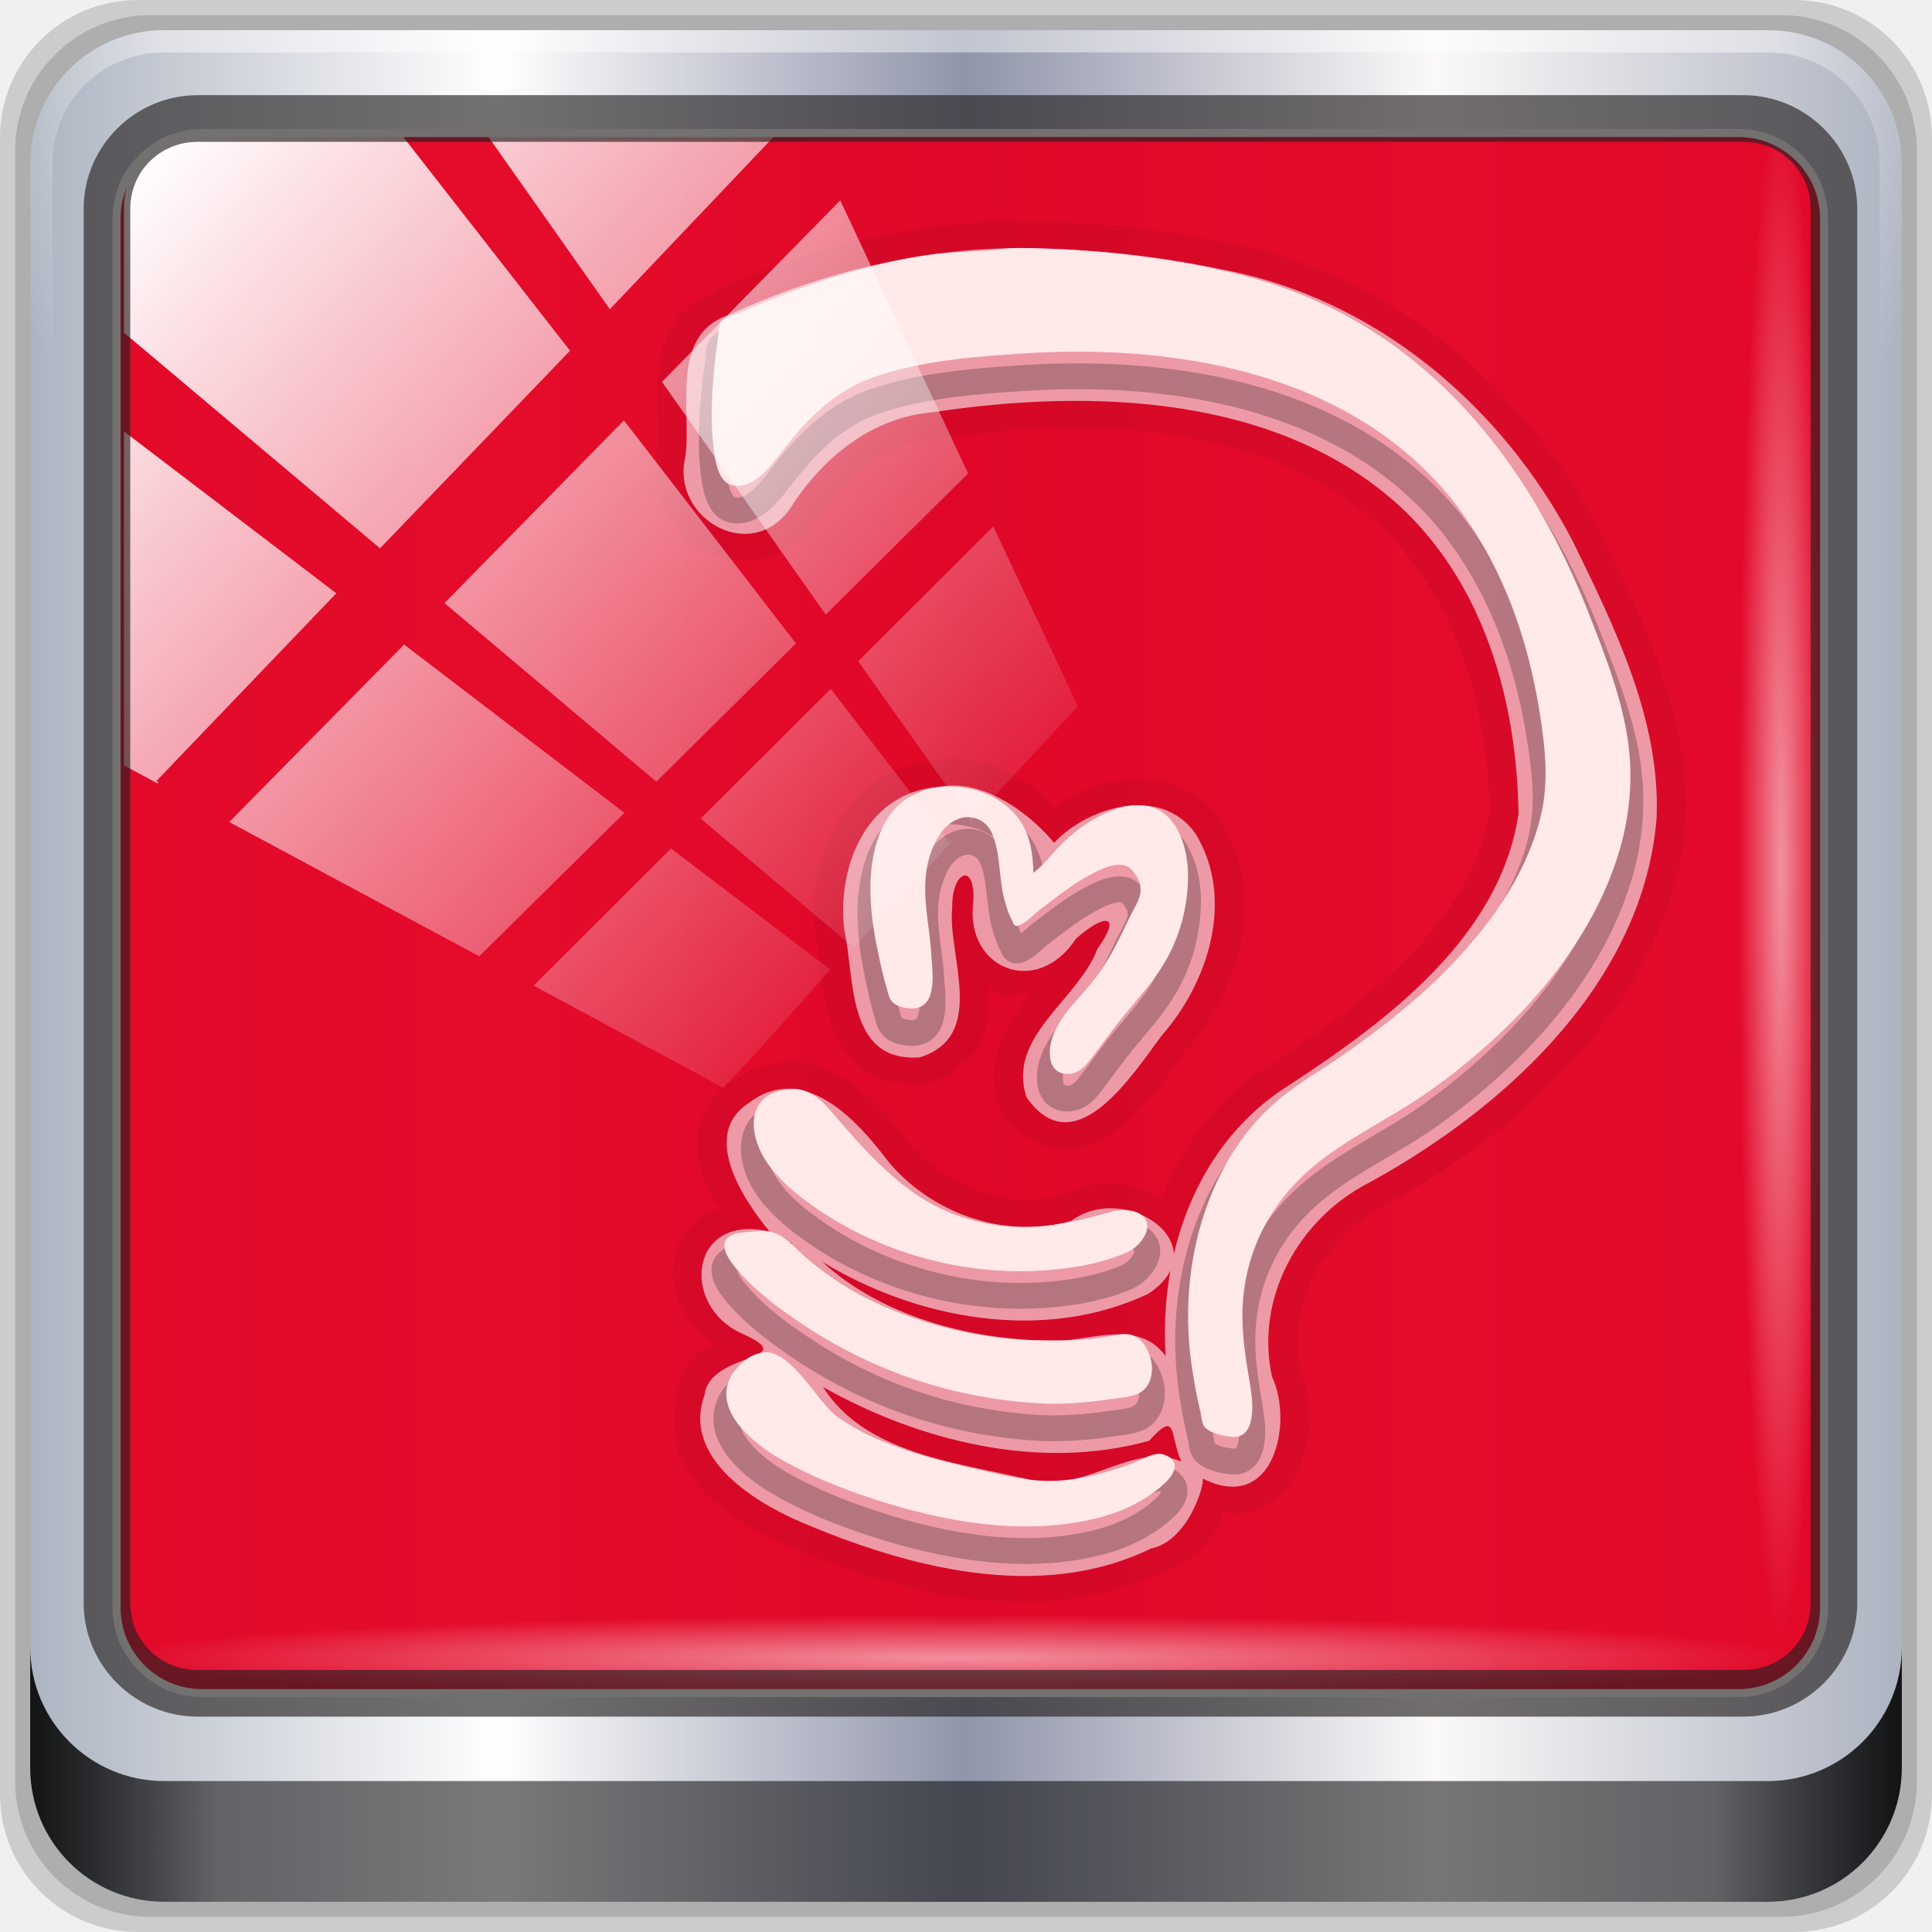
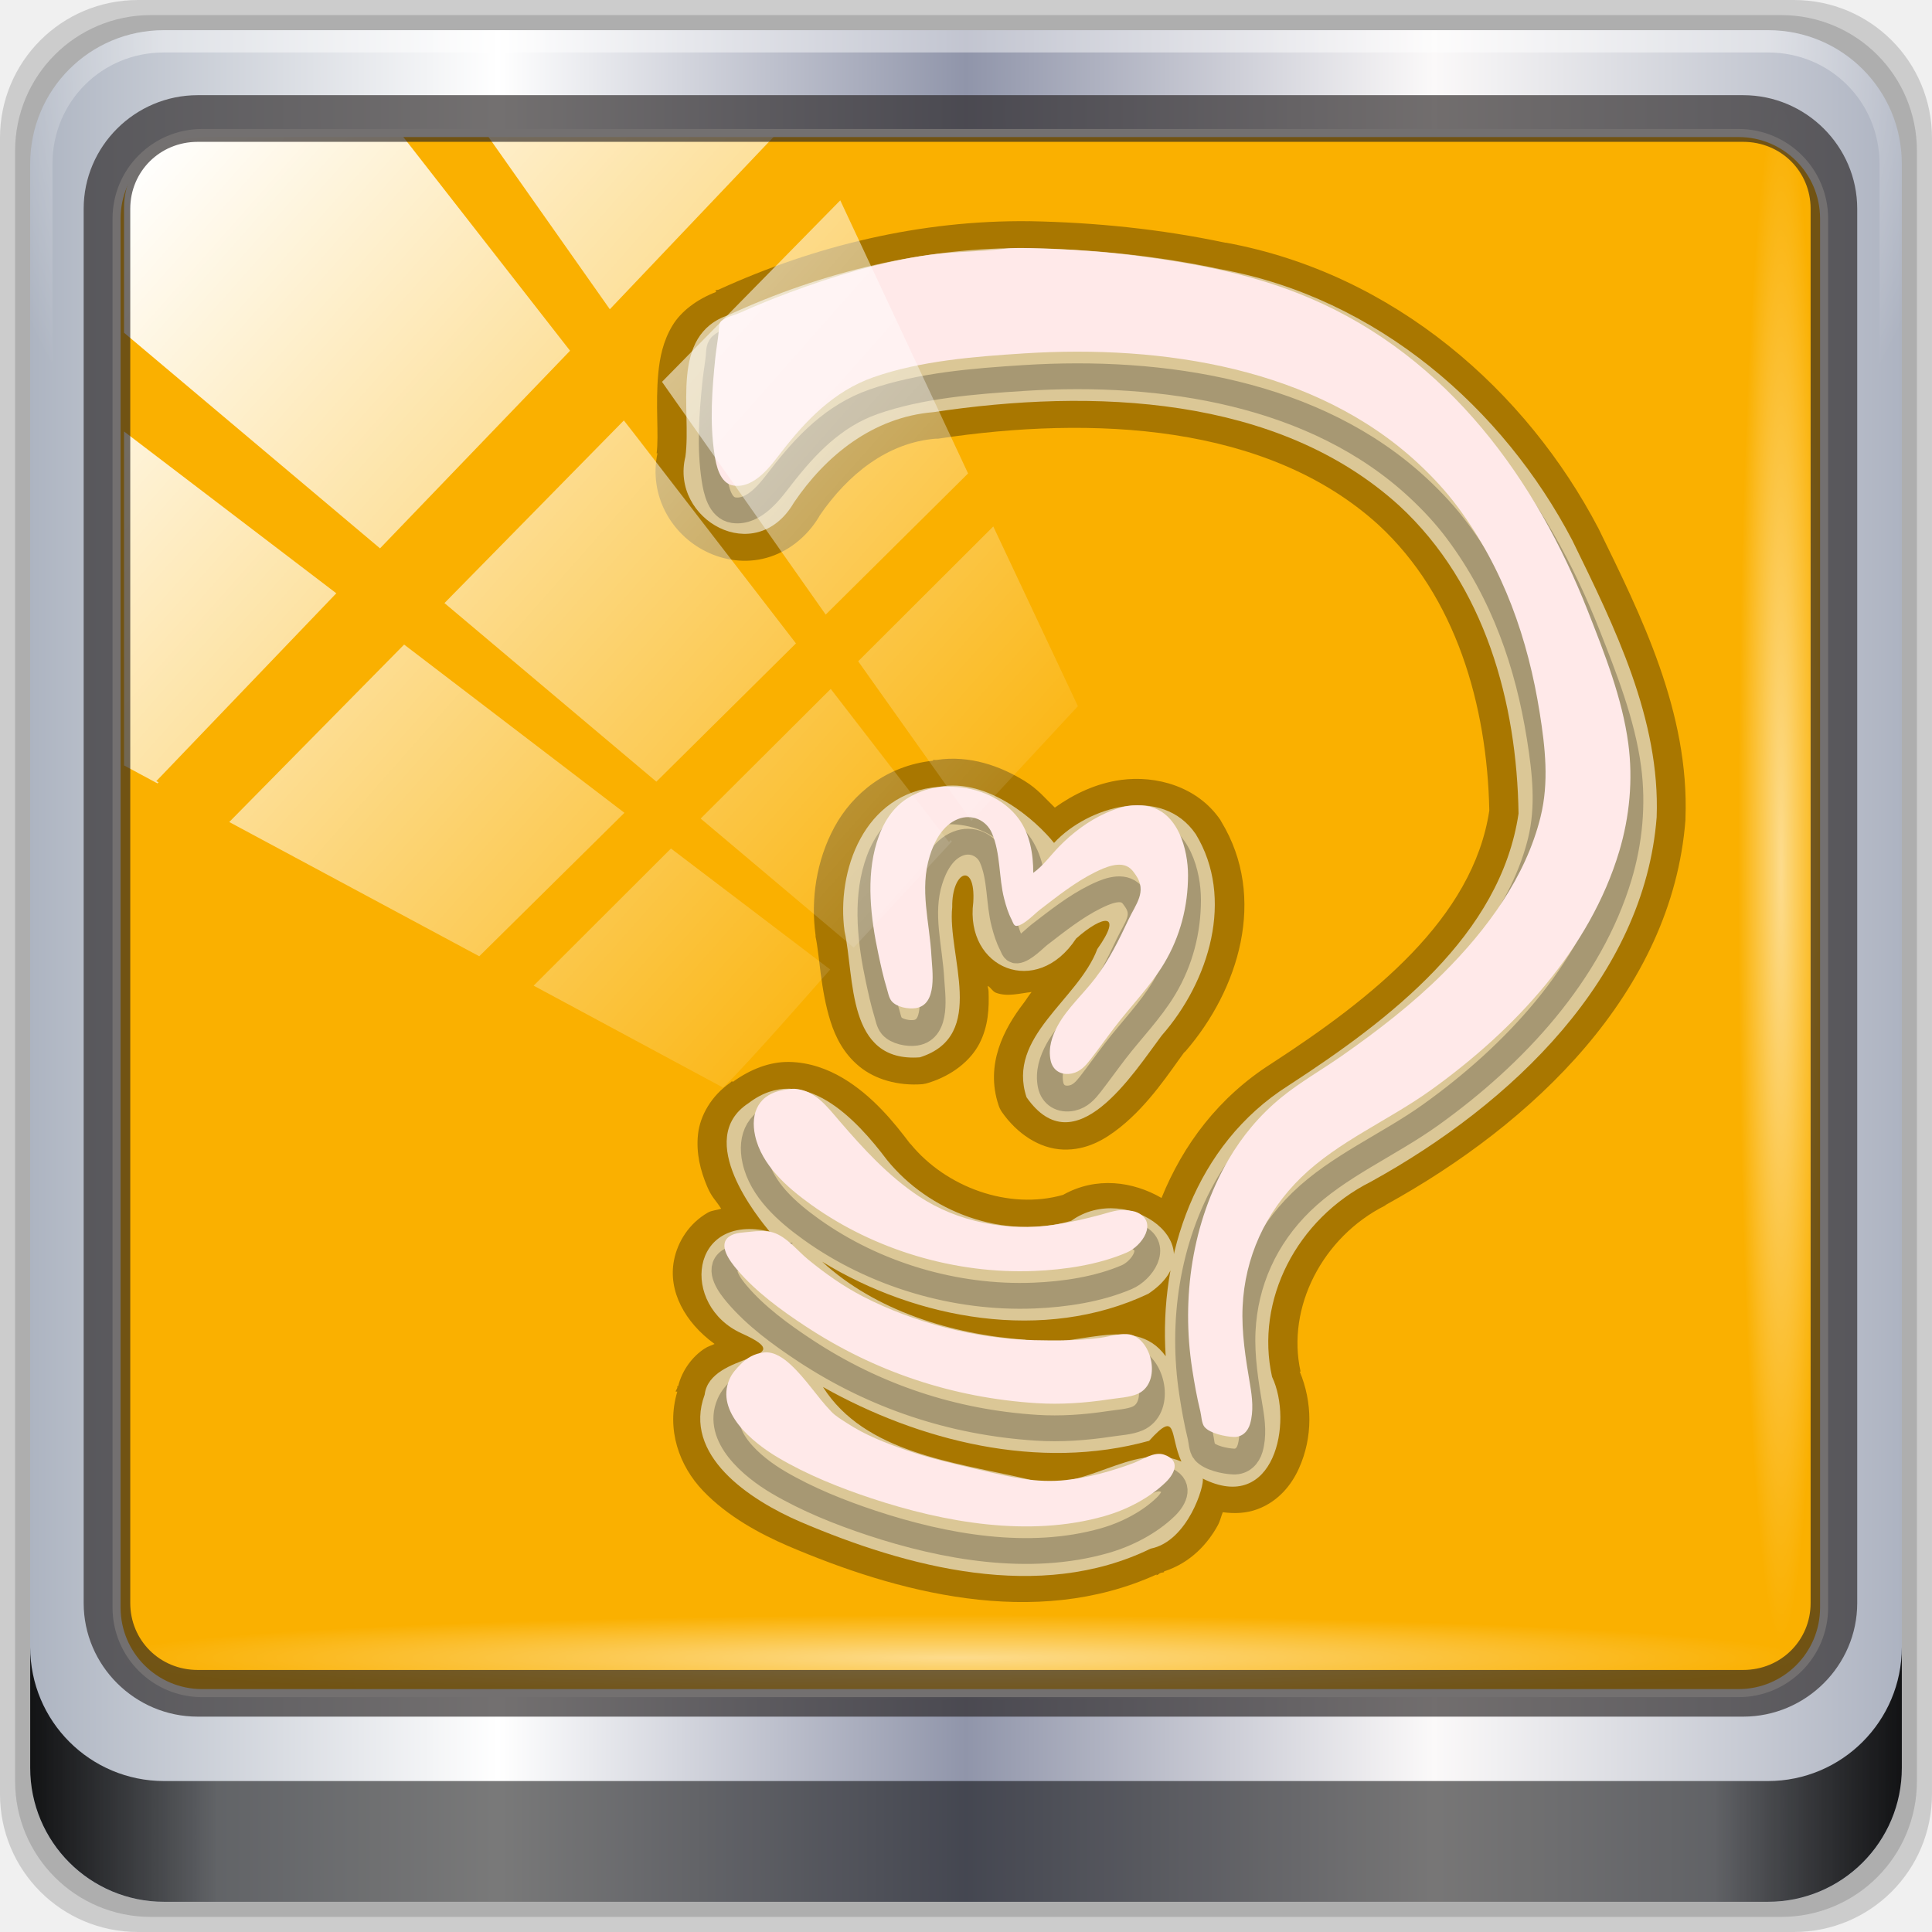
<svg xmlns="http://www.w3.org/2000/svg" xmlns:xlink="http://www.w3.org/1999/xlink" width="96" height="96" viewBox="0 0 96 96" version="1.1" id="svg1072">
  <defs id="defs1066">
    <linearGradient y2="14.514" x2="50.528" y1="-28.642" x1="2.771" gradientUnits="userSpaceOnUse" id="linearGradient3837" xlink:href="#linearGradient4213-7" />
    <linearGradient id="linearGradient4213-7">
      <stop style="stop-color:#ffffff;stop-opacity:1;" offset="0" id="stop4215-6" />
      <stop style="stop-color:#ffffff;stop-opacity:0;" offset="1" id="stop4217-5" />
    </linearGradient>
    <clipPath clipPathUnits="userSpaceOnUse" id="clipPath4156-4">
      <path style="opacity:0.6;fill:#ffffff;fill-opacity:1;stroke:none" d="m 27.046,-55.695 -14.214,13.321 h 0.061 l 15.653,21.771 10.231,-10.546 C 38.562,-32.302 27.468,-54.819 27.046,-55.695 Z M 9.647,-39.383 -5.241,-25.321 15.988,-7.806 26.372,-18.383 Z m 31.491,12.951 -9.741,9.714 8.945,12.458 7.781,-7.555 z m -49.84,4.379 -13.754,12.982 26.283,13.846 0.061,-0.062 -0.123,-0.062 L 13.599,-5.401 -8.702,-22.053 Z m 38.015,7.401 -9.803,9.775 11.579,9.559 7.628,-7.401 -8.669,-11.009 z m 20.187,5.674 -7.383,7.216 6.188,8.542 5.82,-6.137 z m -32.195,6.322 -9.557,9.498 13.662,7.185 7.934,-7.678 z m 23.312,2.374 -7.107,6.938 8.363,6.907 5.361,-5.674 -0.061,-0.092 -0.092,0.123 -6.464,-8.203 z m -8.73,8.542 -7.505,7.339 10.354,5.458 c 1.397,-1.321 5.675,-6.123 5.851,-6.322 z" id="path4158-0" />
    </clipPath>
    <radialGradient r="43.199" fy="44.893" fx="13.948" cy="44.893" cx="13.948" gradientTransform="matrix(0.8883266,0,0,0.04919072,1040.785,-63.11886)" gradientUnits="userSpaceOnUse" id="radialGradient3833" xlink:href="#linearGradient4213-7" />
    <radialGradient r="43.199" fy="44.893" fx="13.948" cy="44.893" cx="13.948" gradientTransform="matrix(0.9751338,0,0,0.04919072,6.30925,1090.217)" gradientUnits="userSpaceOnUse" id="radialGradient3831" xlink:href="#linearGradient4213-7" />
    <linearGradient y2="88.172" x2="94.5" y1="88.172" x1="1.5" gradientTransform="translate(-27.58945,1010.051)" gradientUnits="userSpaceOnUse" id="linearGradient3829" xlink:href="#linearGradient3832-0-6-1-1" />
    <linearGradient id="linearGradient3832-0-6-1-1">
      <stop style="stop-color:#000000;stop-opacity:1;" offset="0" id="stop3834-6-3-7-1" />
      <stop id="stop3872-2-4" offset="0.1" style="stop-color:#000000;stop-opacity:0.588;" />
      <stop style="stop-color:#000000;stop-opacity:0.588;" offset="0.9" id="stop3844-6-2-7-6" />
      <stop style="stop-color:#000000;stop-opacity:1;" offset="1" id="stop3836-5-0-2-9" />
    </linearGradient>
    <radialGradient r="42" fy="-27" fx="48" cy="-27" cx="48" gradientTransform="matrix(-1.187048,0,0,-0.9687722,77.38889,985.3937)" gradientUnits="userSpaceOnUse" id="radialGradient3827" xlink:href="#linearGradient4091-0-3-0-7" />
    <linearGradient id="linearGradient4091-0-3-0-7">
      <stop style="stop-color:#ffffff;stop-opacity:1;" offset="0" id="stop4093-3-6-4-2" />
      <stop id="stop4099-6-1-8-3" offset="0.8" style="stop-color:#ffffff;stop-opacity:1;" />
      <stop style="stop-color:#ffffff;stop-opacity:0;" offset="1" id="stop4095-1-0-7-9" />
    </linearGradient>
    <linearGradient y2="47" x2="90" y1="47" x1="6" gradientTransform="matrix(1.107143,0,0,1.107143,-32.7323,1006.015)" gradientUnits="userSpaceOnUse" id="linearGradient3825" xlink:href="#linearGradient6139-0" />
    <linearGradient id="linearGradient6139-0">
      <stop id="stop6141-2" offset="0" style="stop-color:#adb4c1;stop-opacity:1;" />
      <stop style="stop-color:#ffffff;stop-opacity:1;" offset="0.25" id="stop6151-0" />
      <stop style="stop-color:#9095aa;stop-opacity:1;" offset="0.5" id="stop6147-1" />
      <stop id="stop6149-4" offset="0.75" style="stop-color:#fbf9f9;stop-opacity:1;" />
      <stop id="stop6143-4" offset="1" style="stop-color:#adb3c1;stop-opacity:1;" />
    </linearGradient>
    <linearGradient x1="48" y1="20.221" x2="48" y2="138.661" id="linearGradient3613" xlink:href="#linearGradient4213-7" gradientUnits="userSpaceOnUse" />
    <clipPath id="clipPath3613">
      <rect width="84" height="84" rx="6" ry="6" x="6" y="6" id="rect3615" style="fill:#ffffff;fill-opacity:1;fill-rule:nonzero;stroke:none" />
    </clipPath>
    <filter style="color-interpolation-filters:sRGB" x="-0.194" y="-0.194" width="1.388" height="1.388" id="filter4055">
      <feGaussianBlur id="feGaussianBlur4057" stdDeviation="5.338" />
    </filter>
  </defs>
  <g id="layer1" transform="translate(0,-1026.52)">
    <g id="g1990" transform="translate(27.58944,16.4692)">
      <rect width="66" height="66" rx="12" ry="12" x="15" y="15" transform="matrix(1,0,0,0.743845,-27.58944,1013.893)" clip-path="url(#clipPath3613)" id="rect3171" style="opacity:0.1;fill:url(#linearGradient3613);fill-opacity:1;fill-rule:nonzero;stroke:#ffffff;stroke-width:0.58;stroke-linecap:round;stroke-linejoin:miter;stroke-miterlimit:4;stroke-dasharray:none;stroke-dashoffset:0;stroke-opacity:1;filter:url(#filter4055)" />
      <path id="path3288" d="m 61.553,1010.051 h -82.286 c -3.799,0 -6.857,3.058 -6.857,6.857 v 82.286 c 0,3.799 3.058,6.857 6.857,6.857 h 82.286 c 3.799,0 6.857,-3.058 6.857,-6.857 v -82.286 c 0,-3.799 -3.058,-6.857 -6.857,-6.857 z" style="display:inline;opacity:0.15;fill:#000000;fill-opacity:1;fill-rule:nonzero;stroke:none" />
      <path style="display:inline;opacity:0.15;fill:#000000;fill-opacity:1;fill-rule:nonzero;stroke:none" d="m 60.911,1010.801 h -81 c -3.739,0 -6.75,3.01 -6.75,6.75 v 81 c 0,3.74 3.011,6.75 6.75,6.75 h 81 c 3.74,0 6.75,-3.01 6.75,-6.75 v -81 c 0,-3.74 -3.01,-6.75 -6.75,-6.75 z" id="path4085" />
      <path id="rect4251-1" d="m 60.268,1011.551 h -79.714 c -3.68,0 -6.643,2.963 -6.643,6.643 v 79.714 c 0,3.68 2.963,6.643 6.643,6.643 h 79.714 c 3.68,0 6.643,-2.963 6.643,-6.643 v -79.714 c 0,-3.68 -2.963,-6.643 -6.643,-6.643 z" style="display:inline;fill:url(#linearGradient3825);fill-opacity:1;fill-rule:nonzero;stroke:none" />
-       <rect style="fill:#e30324;fill-opacity:0.961;stroke:#ffffff;stroke-width:0.4;stroke-linecap:round;stroke-linejoin:round;stroke-miterlimit:4;stroke-dasharray:none;stroke-dashoffset:0;stroke-opacity:1" id="rect4301" width="84.846" height="77.52" x="-21.797" y="1016.661" ry="4.25" />
-       <path style="opacity:0.05;fill:#000000;fill-opacity:1;stroke:none;stroke-width:1.283" id="path4195" d="m 23.546,1021.043 c -5.39,-0.061 -10.65,1.217 -15.423,3.398 -0.051,0.023 -0.114,0.015 -0.165,0.038 l 0.041,0.076 c -0.951,0.366 -1.745,0.955 -2.18,1.68 -0.462,0.77 -0.626,1.591 -0.699,2.368 -0.147,1.553 0.036,3.093 -0.082,3.971 h 0.041 c -0.437,2.1 0.69,4.038 2.427,4.888 0.891,0.436 1.947,0.599 3.002,0.305 1.03,-0.287 1.971,-1.003 2.591,-2.024 0.016,-0.026 0.026,-0.051 0.041,-0.076 1.398,-2.042 3.36,-3.621 5.758,-3.818 a 1.452,1.348 0 0 0 0.123,0 c 7.667,-1.158 16.342,-0.754 21.881,4.277 3.861,3.56 5.4,8.987 5.511,14.167 2.7e-4,0.012 -2.55e-4,0.026 0,0.038 -0.814,5.371 -5.832,9.322 -10.817,12.563 -2.643,1.677 -4.401,4.046 -5.47,6.683 -1.419,-0.821 -3.243,-1.081 -4.894,-0.153 -2.703,0.769 -5.818,-0.387 -7.568,-2.52 -0.009,-0.012 -0.032,-0.026 -0.041,-0.038 -0.783,-1.036 -1.846,-2.36 -3.331,-3.246 -0.752,-0.448 -1.67,-0.787 -2.673,-0.802 -0.962,-0.014 -1.924,0.362 -2.797,0.993 l -0.041,-0.038 c -0.033,0.022 -0.05,0.054 -0.082,0.076 -0.946,0.655 -1.502,1.638 -1.604,2.558 -0.105,0.952 0.127,1.829 0.452,2.597 0.234,0.553 0.415,0.66 0.699,1.107 -0.215,0.075 -0.465,0.081 -0.658,0.191 -0.945,0.541 -1.506,1.454 -1.686,2.367 -0.302,1.533 0.537,3.089 2.015,4.162 -0.181,0.09 -0.304,0.106 -0.494,0.229 -0.565,0.367 -1.108,1.03 -1.316,1.871 -0.001,0 -0.04,0 -0.041,0 -0.01,0.027 0.009,0.05 0,0.076 -0.015,0.071 -0.074,0.118 -0.082,0.191 h 0.082 c -0.566,1.889 0.104,3.699 1.275,4.926 1.229,1.288 2.848,2.15 4.236,2.749 5.355,2.286 12.228,4.168 18.302,1.413 v 0.038 c 0.088,-0.017 0.122,-0.092 0.206,-0.115 0.053,-0.025 0.112,-0.012 0.165,-0.038 v -0.038 c 1.345,-0.43 2.196,-1.415 2.673,-2.291 0.123,-0.226 0.158,-0.437 0.247,-0.649 0.612,0.079 1.184,0.05 1.727,-0.153 1.037,-0.388 1.687,-1.203 2.056,-2.024 0.7,-1.553 0.672,-3.3 0.041,-4.811 h 0.041 c -0.71,-3.195 1.095,-6.687 4.195,-8.248 a 1.452,1.348 0 0 0 0.041,-0.038 c 7.292,-4.016 14.228,-10.558 14.889,-19.131 a 1.452,1.348 0 0 0 0,-0.076 c 0.196,-5.269 -2.203,-10.071 -4.319,-14.396 -3.569,-6.83 -10.132,-12.664 -18.508,-14.205 -0.013,0 -0.028,0 -0.041,0 -3.207,-0.679 -6.454,-1.007 -9.706,-1.069 a 1.452,1.348 0 0 0 -0.041,0 z m -4.771,26.768 v 0.038 c -2.305,0.24 -3.999,1.64 -4.894,3.284 -0.919,1.688 -1.188,3.637 -0.946,5.384 a 1.452,1.348 0 0 0 0,0.076 c 0.202,0.907 0.239,2.608 0.74,4.2 0.251,0.796 0.66,1.614 1.44,2.253 0.78,0.639 1.913,0.969 3.126,0.878 a 1.452,1.348 0 0 0 0.329,-0.076 c 1.15,-0.362 2.064,-1.084 2.509,-1.947 0.445,-0.863 0.484,-1.77 0.452,-2.597 -0.004,-0.11 -0.034,-0.158 -0.041,-0.267 0.159,0.088 0.238,0.278 0.411,0.344 0.56,0.211 1.164,0.031 1.769,-0.038 -0.172,0.213 -0.237,0.346 -0.411,0.573 -0.967,1.262 -1.901,3.032 -1.234,5.04 a 1.452,1.348 0 0 0 0.165,0.344 c 0.752,1.079 1.861,1.828 3.044,1.871 1.183,0.043 2.094,-0.513 2.838,-1.107 1.455,-1.162 2.504,-2.81 3.167,-3.704 0.023,-0.027 0.059,-0.05 0.082,-0.076 2.624,-3.034 4.083,-7.615 1.769,-11.417 a 1.452,1.348 0 0 0 -0.041,-0.076 c -1.142,-1.669 -3.195,-2.221 -4.935,-1.986 -1.23,0.167 -2.334,0.693 -3.29,1.375 -0.48,-0.458 -0.824,-0.911 -1.522,-1.337 -1.162,-0.708 -2.68,-1.285 -4.36,-1.031 -0.058,0.01 -0.106,-0.011 -0.165,0 z" />
+       <rect style="fill:#fab000;fill-opacity:1;stroke:#ffffff;stroke-width:0.4;stroke-linecap:round;stroke-linejoin:round;stroke-miterlimit:4;stroke-dasharray:none;stroke-dashoffset:0;stroke-opacity:1" id="rect4301" width="84.846" height="77.52" x="-21.797" y="1016.661" ry="4.25" />
+       <path style="opacity:0.328;fill:#000000;fill-opacity:1;stroke:none;stroke-width:1.283" id="path4195" d="m 23.546,1021.043 c -5.39,-0.061 -10.65,1.217 -15.423,3.398 -0.051,0.023 -0.114,0.015 -0.165,0.038 l 0.041,0.076 c -0.951,0.366 -1.745,0.955 -2.18,1.68 -0.462,0.77 -0.626,1.591 -0.699,2.368 -0.147,1.553 0.036,3.093 -0.082,3.971 h 0.041 c -0.437,2.1 0.69,4.038 2.427,4.888 0.891,0.436 1.947,0.599 3.002,0.305 1.03,-0.287 1.971,-1.003 2.591,-2.024 0.016,-0.026 0.026,-0.051 0.041,-0.076 1.398,-2.042 3.36,-3.621 5.758,-3.818 a 1.452,1.348 0 0 0 0.123,0 c 7.667,-1.158 16.342,-0.754 21.881,4.277 3.861,3.56 5.4,8.987 5.511,14.167 2.7e-4,0.012 -2.55e-4,0.026 0,0.038 -0.814,5.371 -5.832,9.322 -10.817,12.563 -2.643,1.677 -4.401,4.046 -5.47,6.683 -1.419,-0.821 -3.243,-1.081 -4.894,-0.153 -2.703,0.769 -5.818,-0.387 -7.568,-2.52 -0.009,-0.012 -0.032,-0.026 -0.041,-0.038 -0.783,-1.036 -1.846,-2.36 -3.331,-3.246 -0.752,-0.448 -1.67,-0.787 -2.673,-0.802 -0.962,-0.014 -1.924,0.362 -2.797,0.993 l -0.041,-0.038 c -0.033,0.022 -0.05,0.054 -0.082,0.076 -0.946,0.655 -1.502,1.638 -1.604,2.558 -0.105,0.952 0.127,1.829 0.452,2.597 0.234,0.553 0.415,0.66 0.699,1.107 -0.215,0.075 -0.465,0.081 -0.658,0.191 -0.945,0.541 -1.506,1.454 -1.686,2.367 -0.302,1.533 0.537,3.089 2.015,4.162 -0.181,0.09 -0.304,0.106 -0.494,0.229 -0.565,0.367 -1.108,1.03 -1.316,1.871 -0.001,0 -0.04,0 -0.041,0 -0.01,0.027 0.009,0.05 0,0.076 -0.015,0.071 -0.074,0.118 -0.082,0.191 h 0.082 c -0.566,1.889 0.104,3.699 1.275,4.926 1.229,1.288 2.848,2.15 4.236,2.749 5.355,2.286 12.228,4.168 18.302,1.413 v 0.038 c 0.088,-0.017 0.122,-0.092 0.206,-0.115 0.053,-0.025 0.112,-0.012 0.165,-0.038 v -0.038 c 1.345,-0.43 2.196,-1.415 2.673,-2.291 0.123,-0.226 0.158,-0.437 0.247,-0.649 0.612,0.079 1.184,0.05 1.727,-0.153 1.037,-0.388 1.687,-1.203 2.056,-2.024 0.7,-1.553 0.672,-3.3 0.041,-4.811 h 0.041 c -0.71,-3.195 1.095,-6.687 4.195,-8.248 a 1.452,1.348 0 0 0 0.041,-0.038 c 7.292,-4.016 14.228,-10.558 14.889,-19.131 a 1.452,1.348 0 0 0 0,-0.076 c 0.196,-5.269 -2.203,-10.071 -4.319,-14.396 -3.569,-6.83 -10.132,-12.664 -18.508,-14.205 -0.013,0 -0.028,0 -0.041,0 -3.207,-0.679 -6.454,-1.007 -9.706,-1.069 a 1.452,1.348 0 0 0 -0.041,0 z m -4.771,26.768 v 0.038 c -2.305,0.24 -3.999,1.64 -4.894,3.284 -0.919,1.688 -1.188,3.637 -0.946,5.384 a 1.452,1.348 0 0 0 0,0.076 c 0.202,0.907 0.239,2.608 0.74,4.2 0.251,0.796 0.66,1.614 1.44,2.253 0.78,0.639 1.913,0.969 3.126,0.878 a 1.452,1.348 0 0 0 0.329,-0.076 c 1.15,-0.362 2.064,-1.084 2.509,-1.947 0.445,-0.863 0.484,-1.77 0.452,-2.597 -0.004,-0.11 -0.034,-0.158 -0.041,-0.267 0.159,0.088 0.238,0.278 0.411,0.344 0.56,0.211 1.164,0.031 1.769,-0.038 -0.172,0.213 -0.237,0.346 -0.411,0.573 -0.967,1.262 -1.901,3.032 -1.234,5.04 a 1.452,1.348 0 0 0 0.165,0.344 c 0.752,1.079 1.861,1.828 3.044,1.871 1.183,0.043 2.094,-0.513 2.838,-1.107 1.455,-1.162 2.504,-2.81 3.167,-3.704 0.023,-0.027 0.059,-0.05 0.082,-0.076 2.624,-3.034 4.083,-7.615 1.769,-11.417 a 1.452,1.348 0 0 0 -0.041,-0.076 c -1.142,-1.669 -3.195,-2.221 -4.935,-1.986 -1.23,0.167 -2.334,0.693 -3.29,1.375 -0.48,-0.458 -0.824,-0.911 -1.522,-1.337 -1.162,-0.708 -2.68,-1.285 -4.36,-1.031 -0.058,0.01 -0.106,-0.011 -0.165,0 z" />
      <path style="opacity:1;fill:#fdfdfd;fill-opacity:0.592;stroke:none;stroke-width:1.283" id="path4197" d="m 23.546,1022.38 c -5.186,-0.059 -10.298,1.182 -14.93,3.322 -2.949,1 -1.835,4.712 -2.148,7.037 -0.772,3.127 3.485,5.548 5.39,2.288 1.552,-2.3 3.904,-4.247 6.931,-4.496 7.89,-1.191 17.098,-0.849 23.142,4.64 4.295,3.961 5.854,9.847 5.935,15.306 -0.893,6.042 -6.38,10.227 -11.446,13.521 -4.634,2.94 -6.417,8.44 -6.087,13.443 -1.609,-2.232 -4.689,-0.23 -6.999,-0.821 -3.658,-0.266 -7.424,-1.445 -10.07,-3.876 4.685,2.867 11.036,4.046 16.203,1.595 3.516,-2.336 -1.046,-5.643 -3.832,-3.624 -3.391,0.965 -7.074,-0.454 -9.156,-3.035 -1.487,-1.971 -4.149,-4.897 -6.87,-2.817 -2.759,1.791 0.521,5.745 1.045,6.386 -3.986,-0.946 -4.467,3.681 -1.376,5.064 3.107,1.398 -1.596,0.878 -1.853,3.038 -1.113,3.006 2.211,5.221 4.757,6.319 5.307,2.266 11.893,4.019 17.403,1.332 1.863,-0.365 2.695,-3.19 2.587,-3.482 3.561,1.785 4.514,-2.809 3.446,-5.056 -0.848,-3.813 1.229,-7.84 4.903,-9.69 7.039,-3.877 13.597,-10.175 14.208,-18.116 0.181,-4.851 -2.072,-9.427 -4.188,-13.752 -3.413,-6.53 -9.671,-12.058 -17.522,-13.485 -3.106,-0.661 -6.288,-0.982 -9.472,-1.043 z m -4.483,26.768 c -3.746,0.285 -5.099,4.208 -4.686,7.184 0.509,2.285 0.078,6.531 3.74,6.257 3.39,-1.068 1.354,-5.072 1.609,-7.459 -0.028,-1.802 1.171,-2.289 1.046,-0.249 -0.426,3.306 3.156,4.785 5.11,1.806 1.349,-1.199 2.349,-1.304 1.054,0.521 -0.955,2.543 -4.519,4.348 -3.517,7.365 2.401,3.442 5.292,-1.169 6.714,-3.065 2.367,-2.691 3.63,-6.829 1.693,-10.012 -1.671,-2.442 -5.338,-1.395 -7.041,0.439 -0.868,-1.089 -3.261,-3.243 -5.722,-2.788 z m -5.758,29.823 c 4.775,2.682 10.726,4.189 16.205,2.673 1.43,-1.585 1.003,-0.273 1.604,1.031 -2.47,-1.057 -4.965,1.74 -7.678,0.865 -3.604,-0.832 -8.059,-1.291 -10.131,-4.569 z" />
      <path style="opacity:1;fill:none;fill-opacity:0.243;stroke:#000000;stroke-width:1.283;stroke-opacity:0.238" id="path4199" d="m 23.505,1023.602 c -0.407,-0.012 -0.845,-0.01 -1.234,0.038 -1.241,0.151 -2.495,0.127 -3.743,0.305 -2.389,0.343 -4.672,1.04 -6.91,1.871 -0.815,0.303 -1.637,0.638 -2.427,0.993 -0.294,0.132 -0.71,0.208 -0.946,0.42 -0.123,0.11 -0.108,0.387 -0.123,0.535 -0.042,0.415 -0.121,0.845 -0.165,1.26 -0.167,1.602 -0.288,3.248 -0.041,4.849 0.08,0.517 0.261,1.428 0.946,1.528 1.053,0.153 1.869,-1.016 2.385,-1.68 1.207,-1.552 2.585,-3.01 4.565,-3.704 2.331,-0.817 5.019,-1.027 7.485,-1.184 6.919,-0.44 14.481,0.729 19.577,5.46 0.725,0.673 1.391,1.392 1.974,2.177 2.282,3.068 3.491,6.57 4.072,10.234 0.273,1.72 0.464,3.442 0.041,5.155 -0.733,2.972 -2.643,5.588 -4.853,7.79 -1.512,1.507 -3.246,2.847 -5.018,4.086 -0.989,0.691 -2.073,1.306 -3.002,2.062 -1.071,0.87 -1.955,1.932 -2.632,3.093 -1.822,3.127 -2.346,6.896 -1.81,10.386 0.11,0.716 0.237,1.433 0.411,2.138 0.052,0.211 0.059,0.591 0.206,0.764 0.275,0.323 1.019,0.478 1.44,0.496 0.439,0.02 0.715,-0.284 0.823,-0.649 0.184,-0.626 0.107,-1.318 0,-1.947 -0.218,-1.289 -0.432,-2.586 -0.37,-3.895 0.114,-2.417 1.116,-4.664 2.92,-6.415 1.835,-1.781 4.331,-2.823 6.416,-4.315 4.202,-3.007 7.932,-7.048 9.377,-11.876 0.517,-1.727 0.688,-3.568 0.452,-5.346 -0.298,-2.248 -1.181,-4.489 -2.015,-6.606 -2.543,-6.454 -6.892,-12.589 -13.819,-15.541 -2.749,-1.172 -5.619,-1.715 -8.596,-2.1 -1.396,-0.18 -2.79,-0.286 -4.195,-0.344 -0.39,-0.016 -0.786,-0.026 -1.193,-0.038 z m -4.319,26.768 c -0.555,0.05 -1.074,0.22 -1.563,0.496 -0.878,0.496 -1.37,1.363 -1.645,2.253 -0.546,1.767 -0.3,3.801 0.082,5.575 0.122,0.568 0.24,1.123 0.411,1.68 0.062,0.201 0.106,0.482 0.247,0.649 0.246,0.292 0.825,0.401 1.193,0.344 1.104,-0.172 0.819,-1.879 0.781,-2.597 -0.088,-1.68 -0.599,-3.293 -0.082,-4.964 0.219,-0.707 0.629,-1.526 1.398,-1.833 0.694,-0.278 1.411,0.057 1.686,0.687 0.445,1.02 0.338,2.223 0.617,3.284 0.095,0.361 0.195,0.695 0.37,1.031 0.051,0.097 0.1,0.318 0.247,0.305 0.358,-0.03 0.884,-0.596 1.152,-0.802 0.866,-0.664 1.759,-1.379 2.756,-1.871 0.469,-0.231 1.248,-0.584 1.727,-0.191 0.122,0.1 0.2,0.217 0.288,0.344 0.563,0.819 -0.004,1.436 -0.37,2.215 -0.474,1.008 -0.958,2.001 -1.645,2.902 -0.59,0.775 -1.379,1.483 -1.851,2.329 -0.304,0.545 -0.496,1.142 -0.37,1.756 0.102,0.497 0.523,0.766 1.069,0.649 0.409,-0.088 0.672,-0.387 0.905,-0.687 0.415,-0.535 0.821,-1.104 1.234,-1.642 0.799,-1.04 1.755,-2.013 2.427,-3.131 0.81,-1.348 1.194,-2.856 1.193,-4.391 -5.17e-4,-1.254 -0.483,-3.174 -2.056,-3.437 -0.296,-0.05 -0.652,-0.048 -0.946,0 -0.366,0.059 -0.735,0.194 -1.069,0.344 -0.895,0.402 -1.679,0.998 -2.344,1.68 -0.415,0.425 -0.783,0.949 -1.275,1.298 0,-0.927 -0.161,-1.934 -0.74,-2.711 -0.726,-0.973 -1.992,-1.523 -3.249,-1.566 -0.189,-0.01 -0.391,-0.016 -0.576,0 z m -7.28,15.007 c -0.143,-0.011 -0.29,0.016 -0.452,0.038 -1.35,0.179 -1.771,1.157 -1.522,2.291 0.319,1.451 1.579,2.565 2.797,3.437 3.12,2.233 7.135,3.444 11.064,3.284 1.533,-0.062 3.199,-0.313 4.606,-0.916 0.754,-0.324 1.562,-1.487 0.535,-1.986 -0.141,-0.069 -0.337,-0.091 -0.494,-0.115 -0.449,-0.069 -0.932,0.116 -1.357,0.229 -0.75,0.2 -1.531,0.382 -2.303,0.496 -2.306,0.344 -4.795,-0.144 -6.704,-1.413 -1.543,-1.026 -2.77,-2.375 -3.948,-3.742 -0.631,-0.732 -1.218,-1.532 -2.221,-1.604 z m -1.645,7.064 c -0.204,0 -0.413,0.018 -0.576,0.038 -0.343,0.042 -0.734,0.029 -1.028,0.229 -0.614,0.418 0.047,1.261 0.37,1.642 0.936,1.104 2.184,2.018 3.414,2.826 3.429,2.252 7.297,3.553 11.475,3.819 1.201,0.076 2.431,-0.01 3.619,-0.191 0.434,-0.068 0.997,-0.093 1.398,-0.267 1.136,-0.493 0.808,-2.459 -0.206,-2.902 -0.443,-0.193 -1.181,0.054 -1.645,0.115 -1.098,0.142 -2.186,0.14 -3.29,0.115 -2.894,-0.066 -5.992,-0.871 -8.514,-2.177 -0.991,-0.514 -1.863,-1.137 -2.715,-1.833 -0.518,-0.423 -1.056,-1.123 -1.727,-1.337 -0.156,-0.05 -0.372,-0.078 -0.576,-0.076 z m 0.123,6.033 c -0.489,0.051 -0.871,0.274 -1.193,0.611 -0.222,0.232 -0.407,0.433 -0.535,0.726 -0.702,1.612 1.134,3.134 2.427,3.895 1.438,0.847 3.047,1.495 4.648,2.024 3.61,1.193 7.808,1.945 11.557,0.878 1.115,-0.317 2.233,-0.897 3.044,-1.68 0.456,-0.441 0.755,-1.092 -0.082,-1.375 -0.496,-0.167 -1.072,0.252 -1.522,0.42 -1.062,0.398 -2.191,0.712 -3.331,0.84 -1.502,0.169 -2.83,-0.16 -4.277,-0.496 -1.236,-0.287 -2.507,-0.579 -3.702,-0.993 -1.02,-0.353 -2.028,-0.75 -2.92,-1.337 -0.267,-0.175 -0.563,-0.345 -0.781,-0.573 -0.714,-0.746 -1.249,-1.62 -2.015,-2.329 -0.331,-0.307 -0.81,-0.663 -1.316,-0.611 z" />
      <path style="fill:#ffe9e9;fill-opacity:1;stroke:none;stroke-width:1.283" id="path4201" d="m 23.505,1022.38 c -0.407,-0.012 -0.845,-0.01 -1.234,0.038 -1.241,0.151 -2.495,0.127 -3.743,0.305 -2.389,0.343 -4.672,1.04 -6.91,1.871 -0.815,0.303 -1.637,0.638 -2.427,0.993 -0.294,0.132 -0.71,0.208 -0.946,0.42 -0.123,0.11 -0.108,0.387 -0.123,0.535 -0.042,0.415 -0.121,0.845 -0.165,1.26 -0.167,1.602 -0.288,3.248 -0.041,4.849 0.08,0.517 0.261,1.428 0.946,1.528 1.053,0.153 1.869,-1.016 2.385,-1.68 1.207,-1.552 2.585,-3.01 4.565,-3.704 2.331,-0.817 5.019,-1.027 7.485,-1.184 6.919,-0.44 14.481,0.729 19.577,5.46 0.725,0.673 1.391,1.392 1.974,2.177 2.282,3.068 3.491,6.57 4.072,10.234 0.273,1.72 0.464,3.442 0.041,5.155 -0.733,2.972 -2.643,5.588 -4.853,7.79 -1.512,1.507 -3.246,2.847 -5.018,4.086 -0.989,0.691 -2.073,1.306 -3.002,2.062 -1.071,0.87 -1.955,1.932 -2.632,3.093 -1.822,3.127 -2.346,6.896 -1.81,10.386 0.11,0.716 0.237,1.433 0.411,2.138 0.052,0.211 0.059,0.591 0.206,0.764 0.275,0.323 1.019,0.477 1.44,0.496 0.439,0.02 0.715,-0.284 0.823,-0.649 0.184,-0.626 0.107,-1.318 0,-1.948 -0.218,-1.289 -0.432,-2.586 -0.37,-3.895 0.114,-2.417 1.116,-4.664 2.92,-6.415 1.835,-1.781 4.331,-2.823 6.416,-4.315 4.202,-3.007 7.932,-7.048 9.377,-11.876 0.517,-1.727 0.688,-3.568 0.452,-5.346 -0.298,-2.248 -1.181,-4.489 -2.015,-6.606 -2.543,-6.454 -6.892,-12.589 -13.819,-15.541 -2.749,-1.172 -5.619,-1.715 -8.596,-2.1 -1.396,-0.18 -2.79,-0.286 -4.195,-0.344 -0.39,-0.016 -0.786,-0.026 -1.193,-0.038 z m -4.319,26.768 c -0.555,0.05 -1.074,0.22 -1.563,0.496 -0.878,0.496 -1.37,1.363 -1.645,2.253 -0.546,1.767 -0.3,3.801 0.082,5.575 0.122,0.567 0.24,1.123 0.411,1.68 0.062,0.201 0.106,0.482 0.247,0.649 0.246,0.292 0.825,0.401 1.193,0.344 1.104,-0.172 0.819,-1.879 0.781,-2.597 -0.088,-1.68 -0.599,-3.293 -0.082,-4.964 0.219,-0.707 0.629,-1.526 1.398,-1.833 0.694,-0.278 1.411,0.057 1.686,0.687 0.445,1.02 0.338,2.223 0.617,3.284 0.095,0.361 0.195,0.695 0.37,1.031 0.051,0.097 0.1,0.318 0.247,0.305 0.358,-0.03 0.884,-0.596 1.152,-0.802 0.866,-0.664 1.759,-1.379 2.756,-1.871 0.469,-0.231 1.248,-0.584 1.727,-0.191 0.122,0.1 0.2,0.217 0.288,0.344 0.563,0.819 -0.004,1.436 -0.37,2.215 -0.474,1.008 -0.958,2.001 -1.645,2.902 -0.59,0.775 -1.379,1.483 -1.851,2.329 -0.304,0.545 -0.496,1.142 -0.37,1.756 0.102,0.497 0.523,0.766 1.069,0.649 0.409,-0.088 0.672,-0.387 0.905,-0.687 0.415,-0.535 0.821,-1.104 1.234,-1.642 0.799,-1.04 1.755,-2.013 2.427,-3.131 0.81,-1.348 1.194,-2.856 1.193,-4.391 -5.17e-4,-1.254 -0.483,-3.174 -2.056,-3.437 -0.296,-0.05 -0.652,-0.048 -0.946,0 -0.366,0.059 -0.735,0.194 -1.069,0.344 -0.895,0.402 -1.679,0.998 -2.344,1.68 -0.415,0.425 -0.783,0.949 -1.275,1.298 0,-0.926 -0.161,-1.934 -0.74,-2.711 -0.726,-0.973 -1.992,-1.523 -3.249,-1.566 -0.189,-0.01 -0.391,-0.016 -0.576,0 z m -7.28,15.007 c -0.143,-0.011 -0.29,0.017 -0.452,0.038 -1.35,0.179 -1.771,1.157 -1.522,2.291 0.319,1.451 1.579,2.565 2.797,3.437 3.12,2.233 7.135,3.444 11.064,3.284 1.533,-0.062 3.199,-0.312 4.606,-0.916 0.754,-0.324 1.562,-1.487 0.535,-1.986 -0.141,-0.069 -0.337,-0.091 -0.494,-0.115 -0.449,-0.069 -0.932,0.116 -1.357,0.229 -0.75,0.2 -1.531,0.381 -2.303,0.496 -2.306,0.344 -4.795,-0.144 -6.704,-1.413 -1.543,-1.026 -2.77,-2.375 -3.948,-3.742 -0.631,-0.733 -1.218,-1.532 -2.221,-1.604 z m -1.645,7.064 c -0.204,0 -0.413,0.018 -0.576,0.038 -0.343,0.042 -0.734,0.028 -1.028,0.229 -0.614,0.418 0.047,1.261 0.37,1.642 0.936,1.104 2.184,2.018 3.414,2.826 3.429,2.252 7.297,3.553 11.475,3.819 1.201,0.076 2.431,-0.01 3.619,-0.191 0.434,-0.068 0.997,-0.093 1.398,-0.267 1.136,-0.493 0.808,-2.459 -0.206,-2.902 -0.443,-0.193 -1.181,0.054 -1.645,0.115 -1.098,0.142 -2.186,0.14 -3.29,0.115 -2.894,-0.066 -5.992,-0.871 -8.514,-2.177 -0.991,-0.514 -1.863,-1.137 -2.715,-1.833 -0.518,-0.423 -1.056,-1.123 -1.727,-1.337 -0.156,-0.05 -0.372,-0.078 -0.576,-0.076 z m 0.123,6.033 c -0.489,0.051 -0.871,0.274 -1.193,0.611 -0.222,0.232 -0.407,0.433 -0.535,0.726 -0.702,1.612 1.134,3.134 2.427,3.895 1.438,0.847 3.047,1.495 4.648,2.024 3.61,1.193 7.808,1.945 11.557,0.878 1.115,-0.317 2.233,-0.897 3.044,-1.68 0.456,-0.441 0.755,-1.092 -0.082,-1.375 -0.496,-0.167 -1.072,0.252 -1.522,0.42 -1.062,0.398 -2.191,0.712 -3.331,0.84 -1.502,0.169 -2.83,-0.16 -4.277,-0.496 -1.236,-0.287 -2.507,-0.579 -3.702,-0.993 -1.02,-0.353 -2.028,-0.75 -2.92,-1.336 -0.267,-0.175 -0.563,-0.345 -0.781,-0.573 -0.714,-0.746 -1.249,-1.62 -2.015,-2.329 -0.331,-0.307 -0.81,-0.663 -1.316,-0.611 z" />
      <path id="path4236-5" d="m -19.447,1011.551 c -3.68,0 -6.643,2.963 -6.643,6.643 v 16.607 h 1.107 v -16.607 c 0,-3.086 2.45,-5.536 5.536,-5.536 h 79.714 c 3.086,0 5.536,2.45 5.536,5.536 v 16.607 h 1.107 v -16.607 c 0,-3.68 -2.963,-6.643 -6.643,-6.643 z" style="display:inline;opacity:0.45;fill:url(#radialGradient3827);fill-opacity:1;fill-rule:nonzero;stroke:none;stroke-width:1.107" />
      <path id="path4118" d="m -26.089,1091.894 v 6 c 0,3.68 2.976,6.656 6.656,6.656 h 79.688 c 3.68,0 6.656,-2.976 6.656,-6.656 v -6 c 0,3.68 -2.976,6.656 -6.656,6.656 h -79.688 c -3.68,0 -6.656,-2.976 -6.656,-6.656 z" style="display:inline;opacity:0.891;fill:url(#linearGradient3829);fill-opacity:1;fill-rule:nonzero;stroke:none" />
      <rect ry="4.25" rx="0" y="1090.3" x="-22.214" height="4.25" width="84.25" id="rect4131" style="opacity:0.55;fill:url(#radialGradient3831);fill-opacity:1;stroke:none" />
      <rect transform="rotate(90)" style="opacity:0.55;fill:url(#radialGradient3833);fill-opacity:1;stroke:none" id="rect4141" width="76.75" height="4.25" x="1014.8" y="-63.036" rx="0" ry="4.25" />
      <rect clip-path="url(#clipPath4156-4)" ry="3.957" rx="3.957" y="-30" x="2" height="92" width="92" id="rect4146" style="fill:url(#linearGradient3837);fill-opacity:1;stroke:none" transform="matrix(0.9093047,0,0,0.9283773,-23.24434,1044.545)" />
      <path style="color:#000000;font-style:normal;font-variant:normal;font-weight:normal;font-stretch:normal;font-size:medium;line-height:normal;font-family:Sans;-inkscape-font-specification:Sans;text-indent:0;text-align:start;text-decoration:none;text-decoration-line:none;letter-spacing:normal;word-spacing:normal;text-transform:none;writing-mode:lr-tb;direction:ltr;baseline-shift:baseline;text-anchor:start;display:inline;overflow:visible;visibility:visible;fill:#241f1f;fill-opacity:0.633;stroke:none;stroke-width:2.376;marker:none;enable-background:accumulate" d="m -17.764,1014.78 c -3.117,0 -5.668,2.539 -5.668,5.646 v 69.278 c 0,3.107 2.551,5.646 5.668,5.646 H 59.027 c 3.117,0 5.668,-2.539 5.668,-5.646 v -69.278 c 0,-3.107 -2.551,-5.646 -5.668,-5.646 z m 0,2.319 H 59.027 c 1.888,0 3.352,1.48 3.352,3.327 v 69.278 c 0,1.846 -1.464,3.326 -3.352,3.326 h -76.792 c -1.888,0 -3.352,-1.48 -3.352,-3.326 v -69.278 c 0,-1.847 1.464,-3.327 3.352,-3.327 z" id="path4989" />
    </g>
  </g>
</svg>
